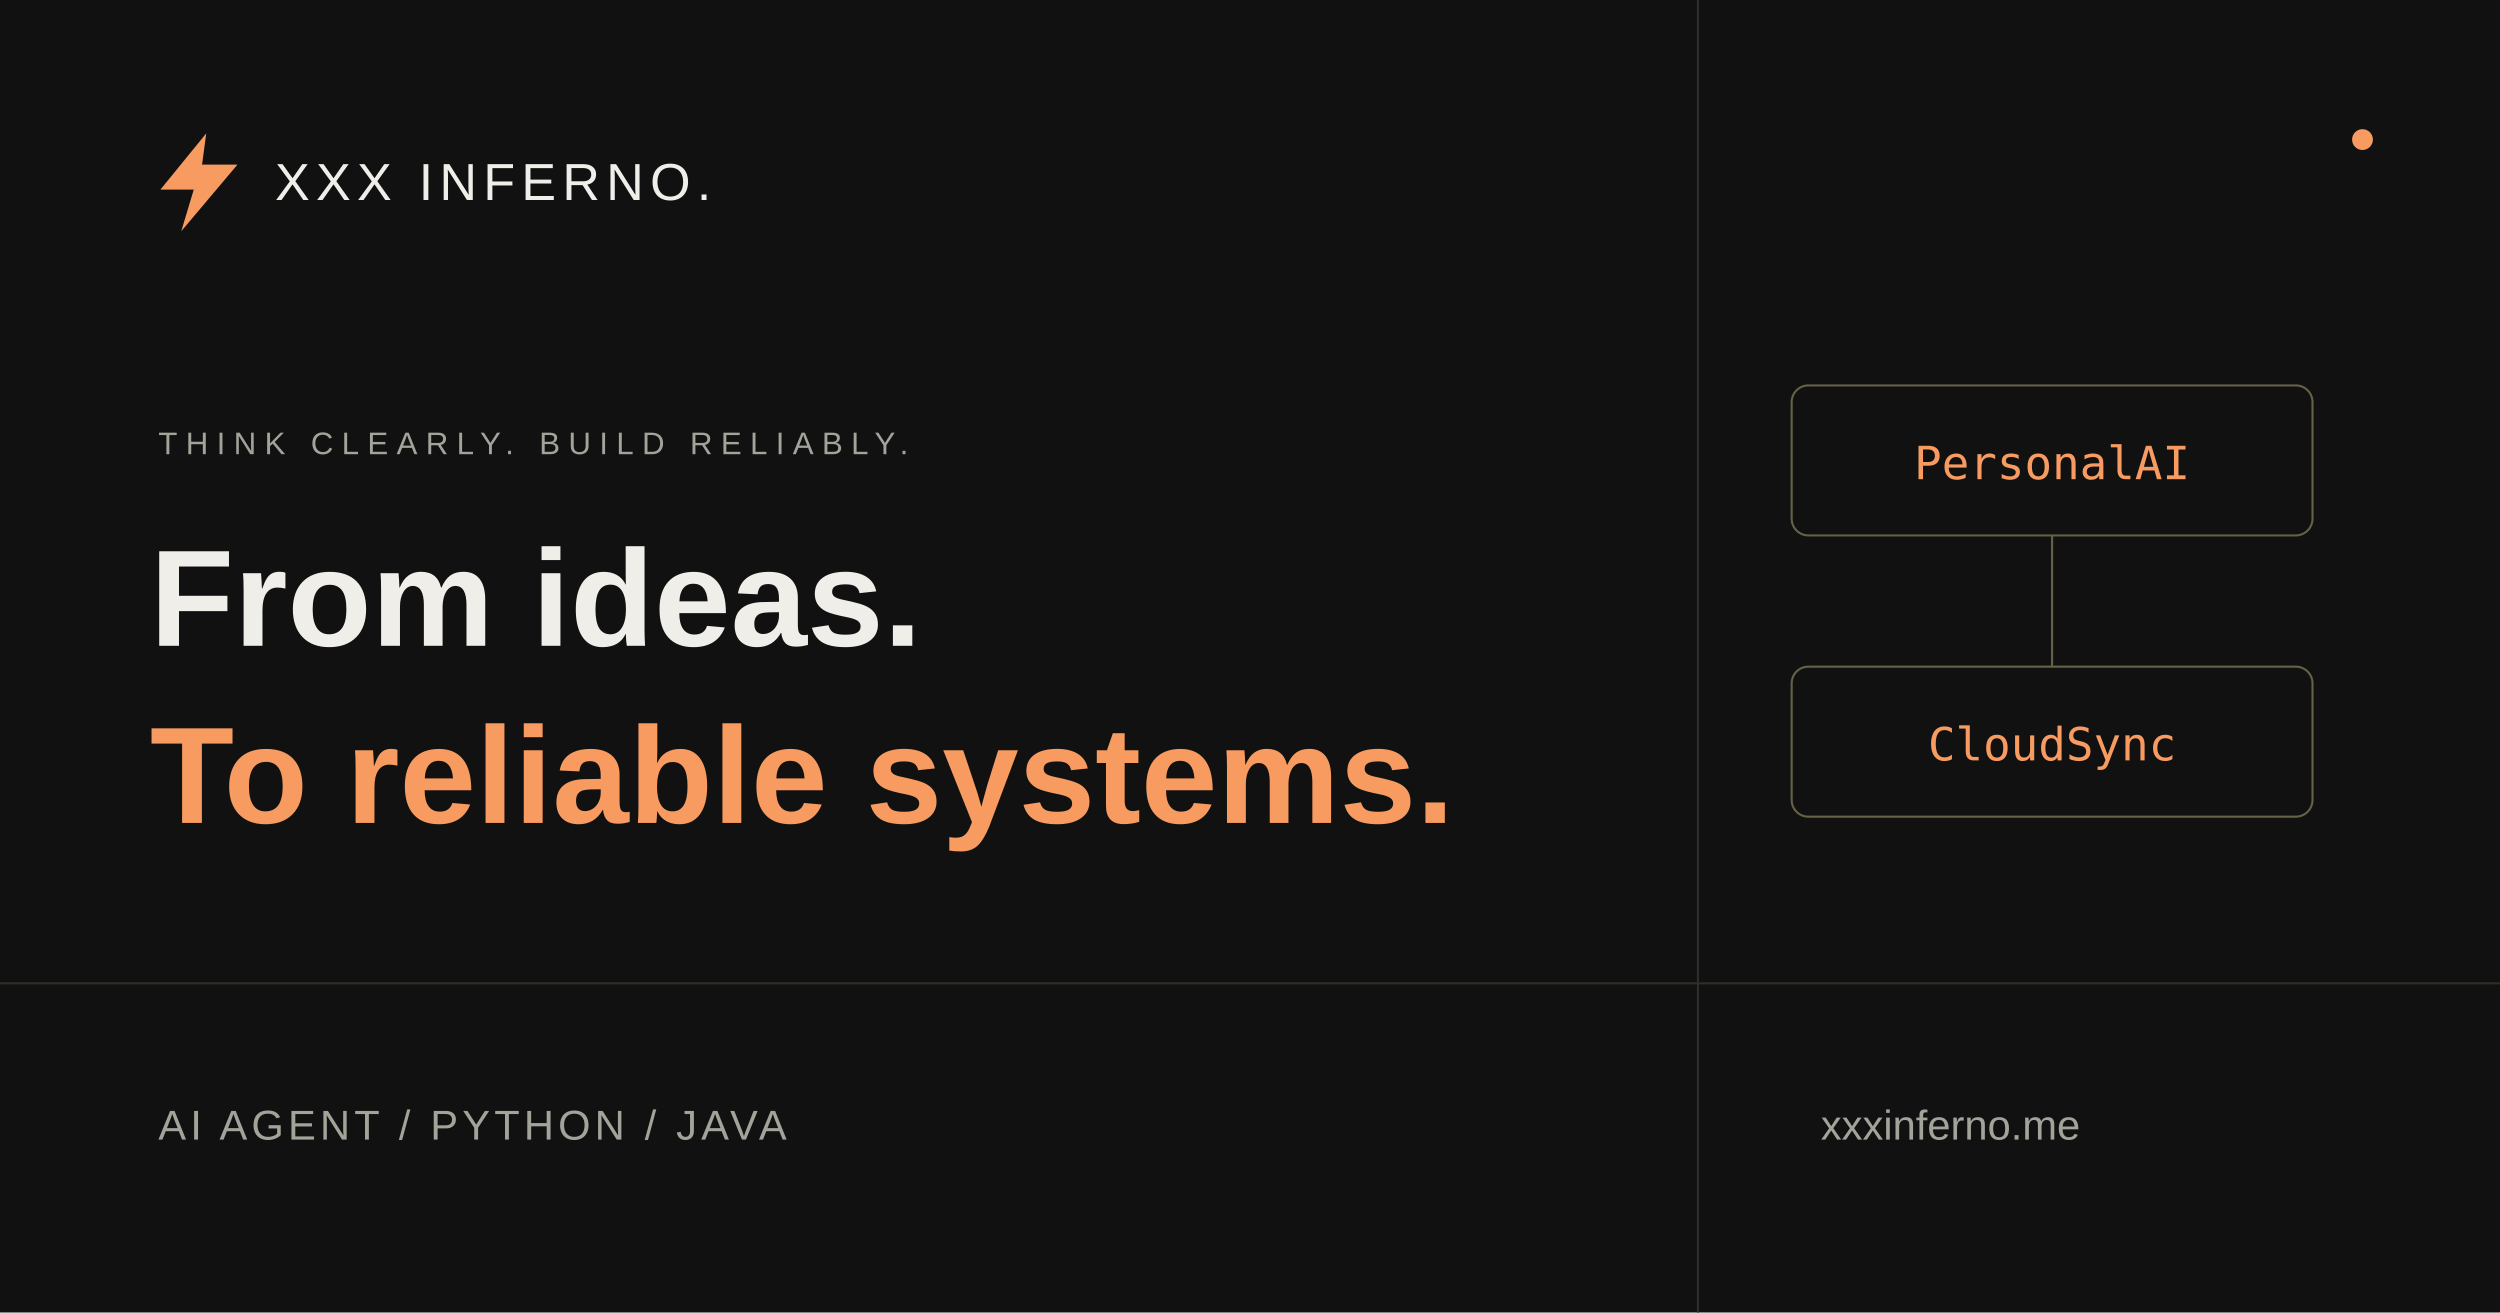
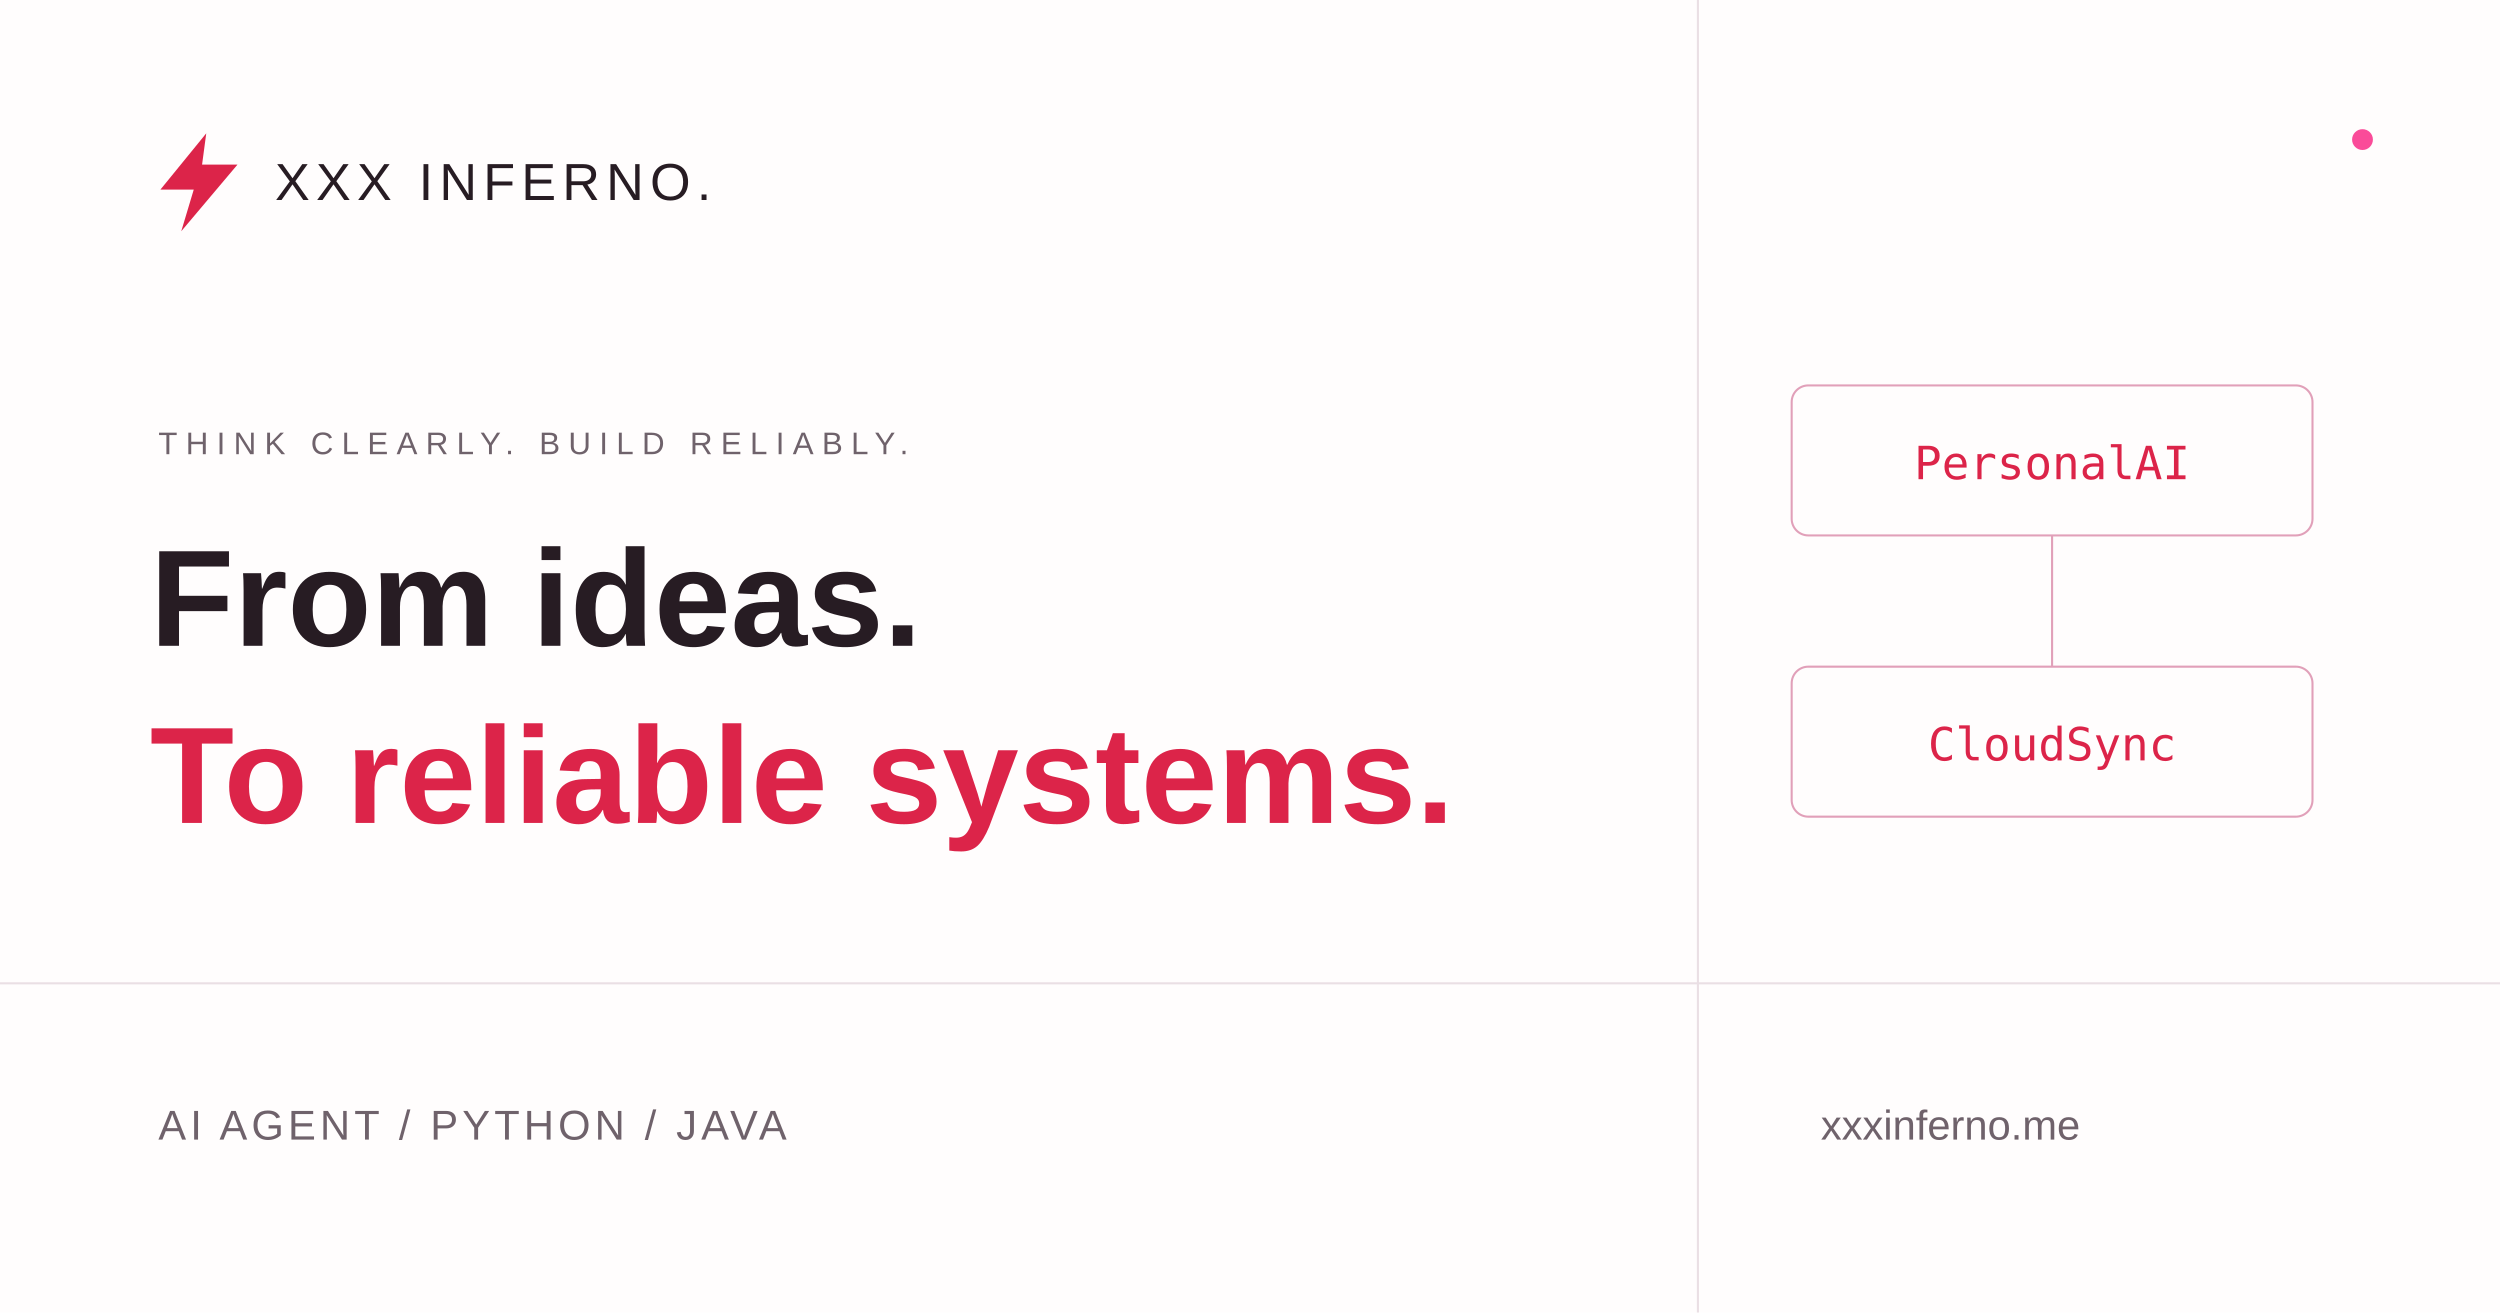
<svg xmlns="http://www.w3.org/2000/svg" width="1200" height="630" viewBox="0 0 1200 630">
-   <rect width="1200" height="630" fill="#101110" />
-   <path d="M815 0v630M0 472h1200" stroke="#2d3029" />
-   <g fill="#f79b60">
+   <rect width="1200" height="630" fill="#fffdfd" />
+   <path d="M815 0v630M0 472h1200" stroke="#eadfe4" />
+   <g fill="#dc2449">
    <path d="M99 64 77 91h16l-6 20 27-32H97l2-15Z" />
-     <circle cx="1134" cy="67" r="5" />
+     <circle cx="1134" cy="67" r="5" fill="#fa4b99" />
  </g>
  <g font-family="Arial, sans-serif">
-     <text x="132" y="96" font-size="25" letter-spacing="3" fill="#efeee9">XXX INFERNO.</text>
-     <text x="76" y="218" font-size="15" letter-spacing="4" fill="#a2a49a">THINK CLEARLY. BUILD RELIABLY.</text>
-     <text x="72" y="310" font-size="66" font-weight="600" fill="#efeee9">From ideas.</text>
-     <text x="72" y="395" font-size="66" font-weight="600" fill="#f79b60">To reliable systems.</text>
-     <text x="76" y="547" font-size="20" letter-spacing="2" fill="#a2a49a">AI AGENT / PYTHON / JAVA</text>
-     <text x="874" y="547" font-size="20" fill="#a2a49a">xxxinferno.me</text>
+     <text x="132" y="96" font-size="25" letter-spacing="3" fill="#271c23">XXX INFERNO.</text>
+     <text x="76" y="218" font-size="15" letter-spacing="4" fill="#6f626b">THINK CLEARLY. BUILD RELIABLY.</text>
+     <text x="72" y="310" font-size="66" font-weight="600" fill="#271c23">From ideas.</text>
+     <text x="72" y="395" font-size="66" font-weight="600" fill="#dc2449">To reliable systems.</text>
+     <text x="76" y="547" font-size="20" letter-spacing="2" fill="#6f626b">AI AGENT / PYTHON / JAVA</text>
+     <text x="874" y="547" font-size="20" fill="#6f626b">xxxinferno.me</text>
  </g>
-   <g fill="none" stroke="#666248">
+   <g fill="none" stroke="#e1a0b9">
    <rect x="860" y="185" width="250" height="72" rx="8" />
    <rect x="860" y="320" width="250" height="72" rx="8" />
    <path d="M985 257v63" />
  </g>
-   <g font-family="monospace" text-anchor="middle" font-size="22" fill="#f79b60">
+   <g font-family="monospace" text-anchor="middle" font-size="22" fill="#dc2449">
    <text x="985" y="230">PersonalAI</text>
    <text x="985" y="365">CloudSync</text>
  </g>
</svg>
